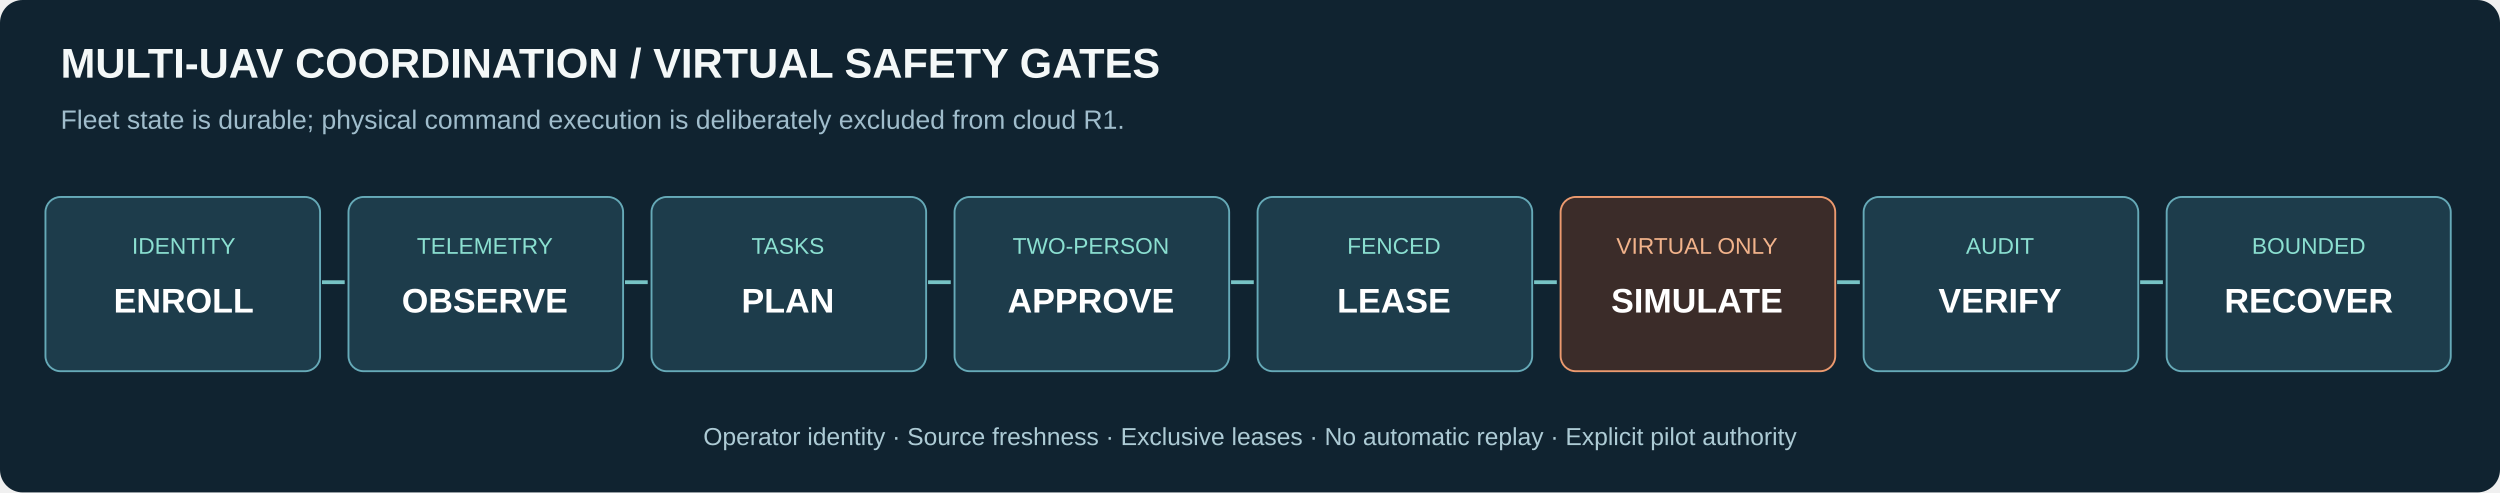
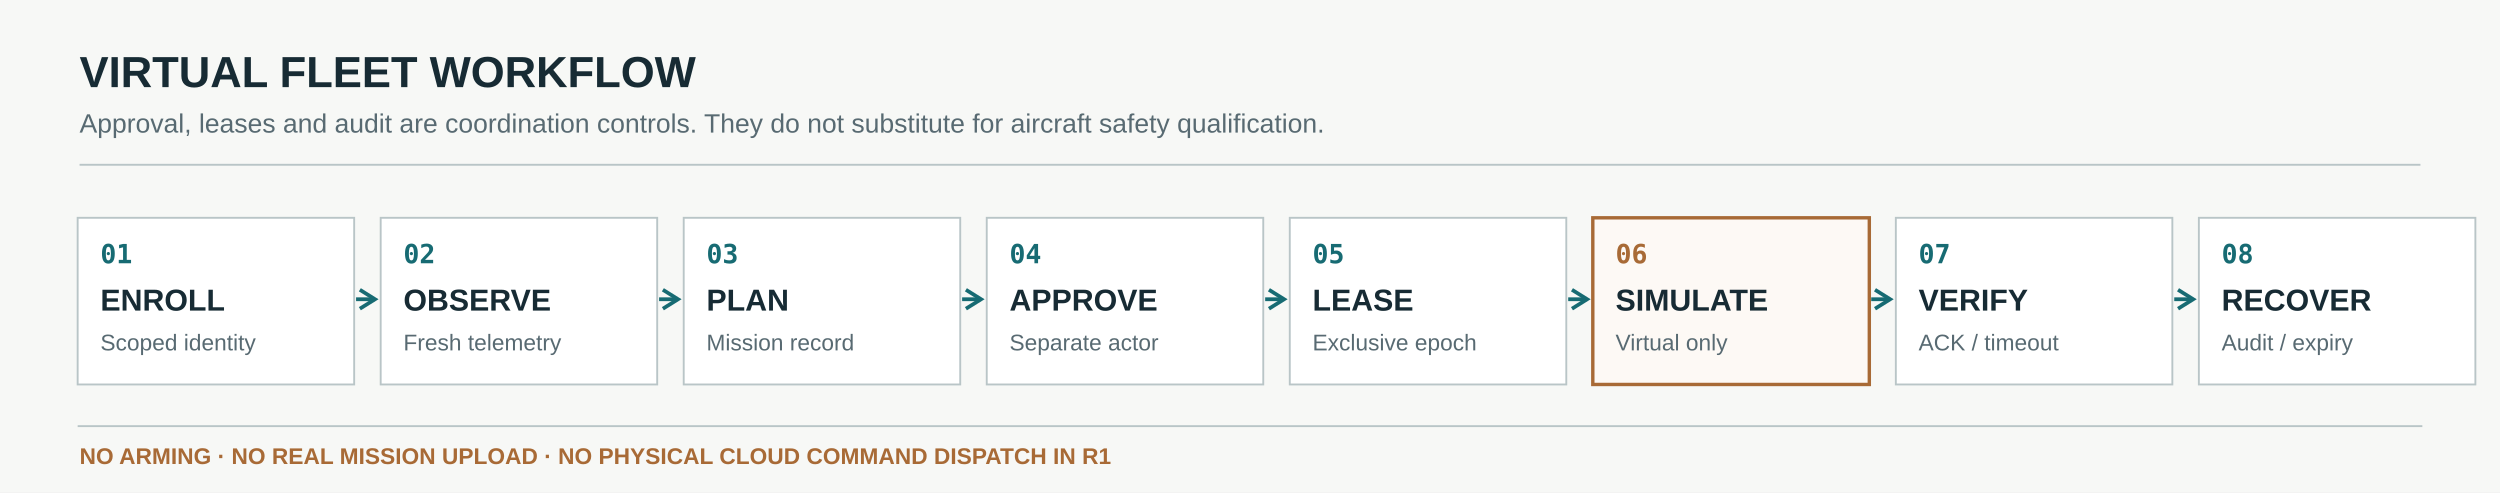
<svg xmlns="http://www.w3.org/2000/svg" width="1320" height="260" viewBox="0 0 1320 260" role="img" aria-labelledby="title desc">
-   <rect width="1320" height="260" rx="12" fill="#102330" />
-   <text x="32" y="41" fill="#f4f8f8" font-size="22" font-family="Arial" font-weight="700">MULTI-UAV COORDINATION / VIRTUAL SAFETY GATES</text>
-   <text x="32" y="68" fill="#a0bdcc" font-size="14" font-family="Arial">Fleet state is durable; physical command execution is deliberately excluded from cloud R1.</text>
-   <g font-family="Arial" text-anchor="middle">
-     <rect x="24" y="104" width="145" height="92" rx="8" fill="#1d3c4b" stroke="#66aab8" />
-     <text x="97" y="134" fill="#8be0d1" font-size="12">IDENTITY</text>
-     <text x="97" y="165" fill="#fff" font-size="18" font-weight="700">ENROLL</text>
-     <rect x="184" y="104" width="145" height="92" rx="8" fill="#1d3c4b" stroke="#66aab8" />
-     <text x="256" y="134" fill="#8be0d1" font-size="12">TELEMETRY</text>
-     <text x="256" y="165" fill="#fff" font-size="18" font-weight="700">OBSERVE</text>
-     <rect x="344" y="104" width="145" height="92" rx="8" fill="#1d3c4b" stroke="#66aab8" />
-     <text x="416" y="134" fill="#8be0d1" font-size="12">TASKS</text>
-     <text x="416" y="165" fill="#fff" font-size="18" font-weight="700">PLAN</text>
-     <rect x="504" y="104" width="145" height="92" rx="8" fill="#1d3c4b" stroke="#66aab8" />
-     <text x="576" y="134" fill="#8be0d1" font-size="12">TWO-PERSON</text>
-     <text x="576" y="165" fill="#fff" font-size="18" font-weight="700">APPROVE</text>
-     <rect x="664" y="104" width="145" height="92" rx="8" fill="#1d3c4b" stroke="#66aab8" />
-     <text x="736" y="134" fill="#8be0d1" font-size="12">FENCED</text>
-     <text x="736" y="165" fill="#fff" font-size="18" font-weight="700">LEASE</text>
-     <rect x="824" y="104" width="145" height="92" rx="8" fill="#3b2c29" stroke="#ec9a6f" />
-     <text x="896" y="134" fill="#f2b38b" font-size="12">VIRTUAL ONLY</text>
-     <text x="896" y="165" fill="#fff" font-size="18" font-weight="700">SIMULATE</text>
-     <rect x="984" y="104" width="145" height="92" rx="8" fill="#1d3c4b" stroke="#66aab8" />
-     <text x="1056" y="134" fill="#8be0d1" font-size="12">AUDIT</text>
-     <text x="1056" y="165" fill="#fff" font-size="18" font-weight="700">VERIFY</text>
-     <rect x="1144" y="104" width="150" height="92" rx="8" fill="#1d3c4b" stroke="#66aab8" />
-     <text x="1219" y="134" fill="#8be0d1" font-size="12">BOUNDED</text>
-     <text x="1219" y="165" fill="#fff" font-size="18" font-weight="700">RECOVER</text>
-   </g>
-   <path d="M170 149h12m148 0h12m148 0h12m148 0h12m148 0h12m148 0h12m148 0h12" stroke="#77c3c5" stroke-width="2" />
-   <text x="660" y="235" fill="#adcbd5" font-family="Arial" font-size="13" text-anchor="middle">Operator identity · Source freshness · Exclusive leases · No automatic replay · Explicit pilot authority</text>
+   <rect width="1320" height="260" fill="#f7f8f6" />
+   <text x="42" y="46" fill="#172b34" font-size="23" font-weight="700" text-anchor="start" font-family="Arial,Helvetica,sans-serif">VIRTUAL FLEET WORKFLOW</text>
+   <text x="42" y="70" fill="#586a72" font-size="14" font-weight="400" text-anchor="start" font-family="Arial,Helvetica,sans-serif">Approval, leases and audit are coordination controls. They do not substitute for aircraft safety qualification.</text>
+   <line x1="42" y1="87" x2="1278" y2="87" stroke="#b9c5c7" stroke-width="1" />
+   <rect x="41" y="115" width="146" height="88" fill="#ffffff" stroke="#b9c5c7" stroke-width="1" />
+   <text x="53" y="139" fill="#176b73" font-size="14" font-weight="700" text-anchor="start" font-family="monospace">01</text>
+   <text x="53" y="164" fill="#172b34" font-size="16" font-weight="700" text-anchor="start" font-family="Arial,Helvetica,sans-serif">ENROLL</text>
+   <text x="53" y="185" fill="#586a72" font-size="12" font-weight="400" text-anchor="start" font-family="Arial,Helvetica,sans-serif">Scoped identity</text>
+   <line x1="188" y1="158" x2="198" y2="158" stroke="#176b73" stroke-width="2" />
+   <path d="M190 153 L198 158 L190 163" fill="none" stroke="#176b73" stroke-width="2" />
+   <rect x="201" y="115" width="146" height="88" fill="#ffffff" stroke="#b9c5c7" stroke-width="1" />
+   <text x="213" y="139" fill="#176b73" font-size="14" font-weight="700" text-anchor="start" font-family="monospace">02</text>
+   <text x="213" y="164" fill="#172b34" font-size="16" font-weight="700" text-anchor="start" font-family="Arial,Helvetica,sans-serif">OBSERVE</text>
+   <text x="213" y="185" fill="#586a72" font-size="12" font-weight="400" text-anchor="start" font-family="Arial,Helvetica,sans-serif">Fresh telemetry</text>
+   <line x1="348" y1="158" x2="358" y2="158" stroke="#176b73" stroke-width="2" />
+   <path d="M350 153 L358 158 L350 163" fill="none" stroke="#176b73" stroke-width="2" />
+   <rect x="361" y="115" width="146" height="88" fill="#ffffff" stroke="#b9c5c7" stroke-width="1" />
+   <text x="373" y="139" fill="#176b73" font-size="14" font-weight="700" text-anchor="start" font-family="monospace">03</text>
+   <text x="373" y="164" fill="#172b34" font-size="16" font-weight="700" text-anchor="start" font-family="Arial,Helvetica,sans-serif">PLAN</text>
+   <text x="373" y="185" fill="#586a72" font-size="12" font-weight="400" text-anchor="start" font-family="Arial,Helvetica,sans-serif">Mission record</text>
+   <line x1="508" y1="158" x2="518" y2="158" stroke="#176b73" stroke-width="2" />
+   <path d="M510 153 L518 158 L510 163" fill="none" stroke="#176b73" stroke-width="2" />
+   <rect x="521" y="115" width="146" height="88" fill="#ffffff" stroke="#b9c5c7" stroke-width="1" />
+   <text x="533" y="139" fill="#176b73" font-size="14" font-weight="700" text-anchor="start" font-family="monospace">04</text>
+   <text x="533" y="164" fill="#172b34" font-size="16" font-weight="700" text-anchor="start" font-family="Arial,Helvetica,sans-serif">APPROVE</text>
+   <text x="533" y="185" fill="#586a72" font-size="12" font-weight="400" text-anchor="start" font-family="Arial,Helvetica,sans-serif">Separate actor</text>
+   <line x1="668" y1="158" x2="678" y2="158" stroke="#176b73" stroke-width="2" />
+   <path d="M670 153 L678 158 L670 163" fill="none" stroke="#176b73" stroke-width="2" />
+   <rect x="681" y="115" width="146" height="88" fill="#ffffff" stroke="#b9c5c7" stroke-width="1" />
+   <text x="693" y="139" fill="#176b73" font-size="14" font-weight="700" text-anchor="start" font-family="monospace">05</text>
+   <text x="693" y="164" fill="#172b34" font-size="16" font-weight="700" text-anchor="start" font-family="Arial,Helvetica,sans-serif">LEASE</text>
+   <text x="693" y="185" fill="#586a72" font-size="12" font-weight="400" text-anchor="start" font-family="Arial,Helvetica,sans-serif">Exclusive epoch</text>
+   <line x1="828" y1="158" x2="838" y2="158" stroke="#176b73" stroke-width="2" />
+   <path d="M830 153 L838 158 L830 163" fill="none" stroke="#176b73" stroke-width="2" />
+   <rect x="841" y="115" width="146" height="88" fill="#fdf9f5" stroke="#a86a36" stroke-width="1.8" />
+   <text x="853" y="139" fill="#a86a36" font-size="14" font-weight="700" text-anchor="start" font-family="monospace">06</text>
+   <text x="853" y="164" fill="#172b34" font-size="16" font-weight="700" text-anchor="start" font-family="Arial,Helvetica,sans-serif">SIMULATE</text>
+   <text x="853" y="185" fill="#586a72" font-size="12" font-weight="400" text-anchor="start" font-family="Arial,Helvetica,sans-serif">Virtual only</text>
+   <line x1="988" y1="158" x2="998" y2="158" stroke="#176b73" stroke-width="2" />
+   <path d="M990 153 L998 158 L990 163" fill="none" stroke="#176b73" stroke-width="2" />
+   <rect x="1001" y="115" width="146" height="88" fill="#ffffff" stroke="#b9c5c7" stroke-width="1" />
+   <text x="1013" y="139" fill="#176b73" font-size="14" font-weight="700" text-anchor="start" font-family="monospace">07</text>
+   <text x="1013" y="164" fill="#172b34" font-size="16" font-weight="700" text-anchor="start" font-family="Arial,Helvetica,sans-serif">VERIFY</text>
+   <text x="1013" y="185" fill="#586a72" font-size="12" font-weight="400" text-anchor="start" font-family="Arial,Helvetica,sans-serif">ACK / timeout</text>
+   <line x1="1148" y1="158" x2="1158" y2="158" stroke="#176b73" stroke-width="2" />
+   <path d="M1150 153 L1158 158 L1150 163" fill="none" stroke="#176b73" stroke-width="2" />
+   <rect x="1161" y="115" width="146" height="88" fill="#ffffff" stroke="#b9c5c7" stroke-width="1" />
+   <text x="1173" y="139" fill="#176b73" font-size="14" font-weight="700" text-anchor="start" font-family="monospace">08</text>
+   <text x="1173" y="164" fill="#172b34" font-size="16" font-weight="700" text-anchor="start" font-family="Arial,Helvetica,sans-serif">RECOVER</text>
+   <text x="1173" y="185" fill="#586a72" font-size="12" font-weight="400" text-anchor="start" font-family="Arial,Helvetica,sans-serif">Audit / expiry</text>
+   <line x1="41" y1="225" x2="1279" y2="225" stroke="#b9c5c7" stroke-width="1" />
+   <text x="42" y="245" fill="#a86a36" font-size="12" font-weight="700" text-anchor="start" font-family="Arial,Helvetica,sans-serif">NO ARMING · NO REAL MISSION UPLOAD · NO PHYSICAL CLOUD COMMAND DISPATCH IN R1</text>
</svg>
